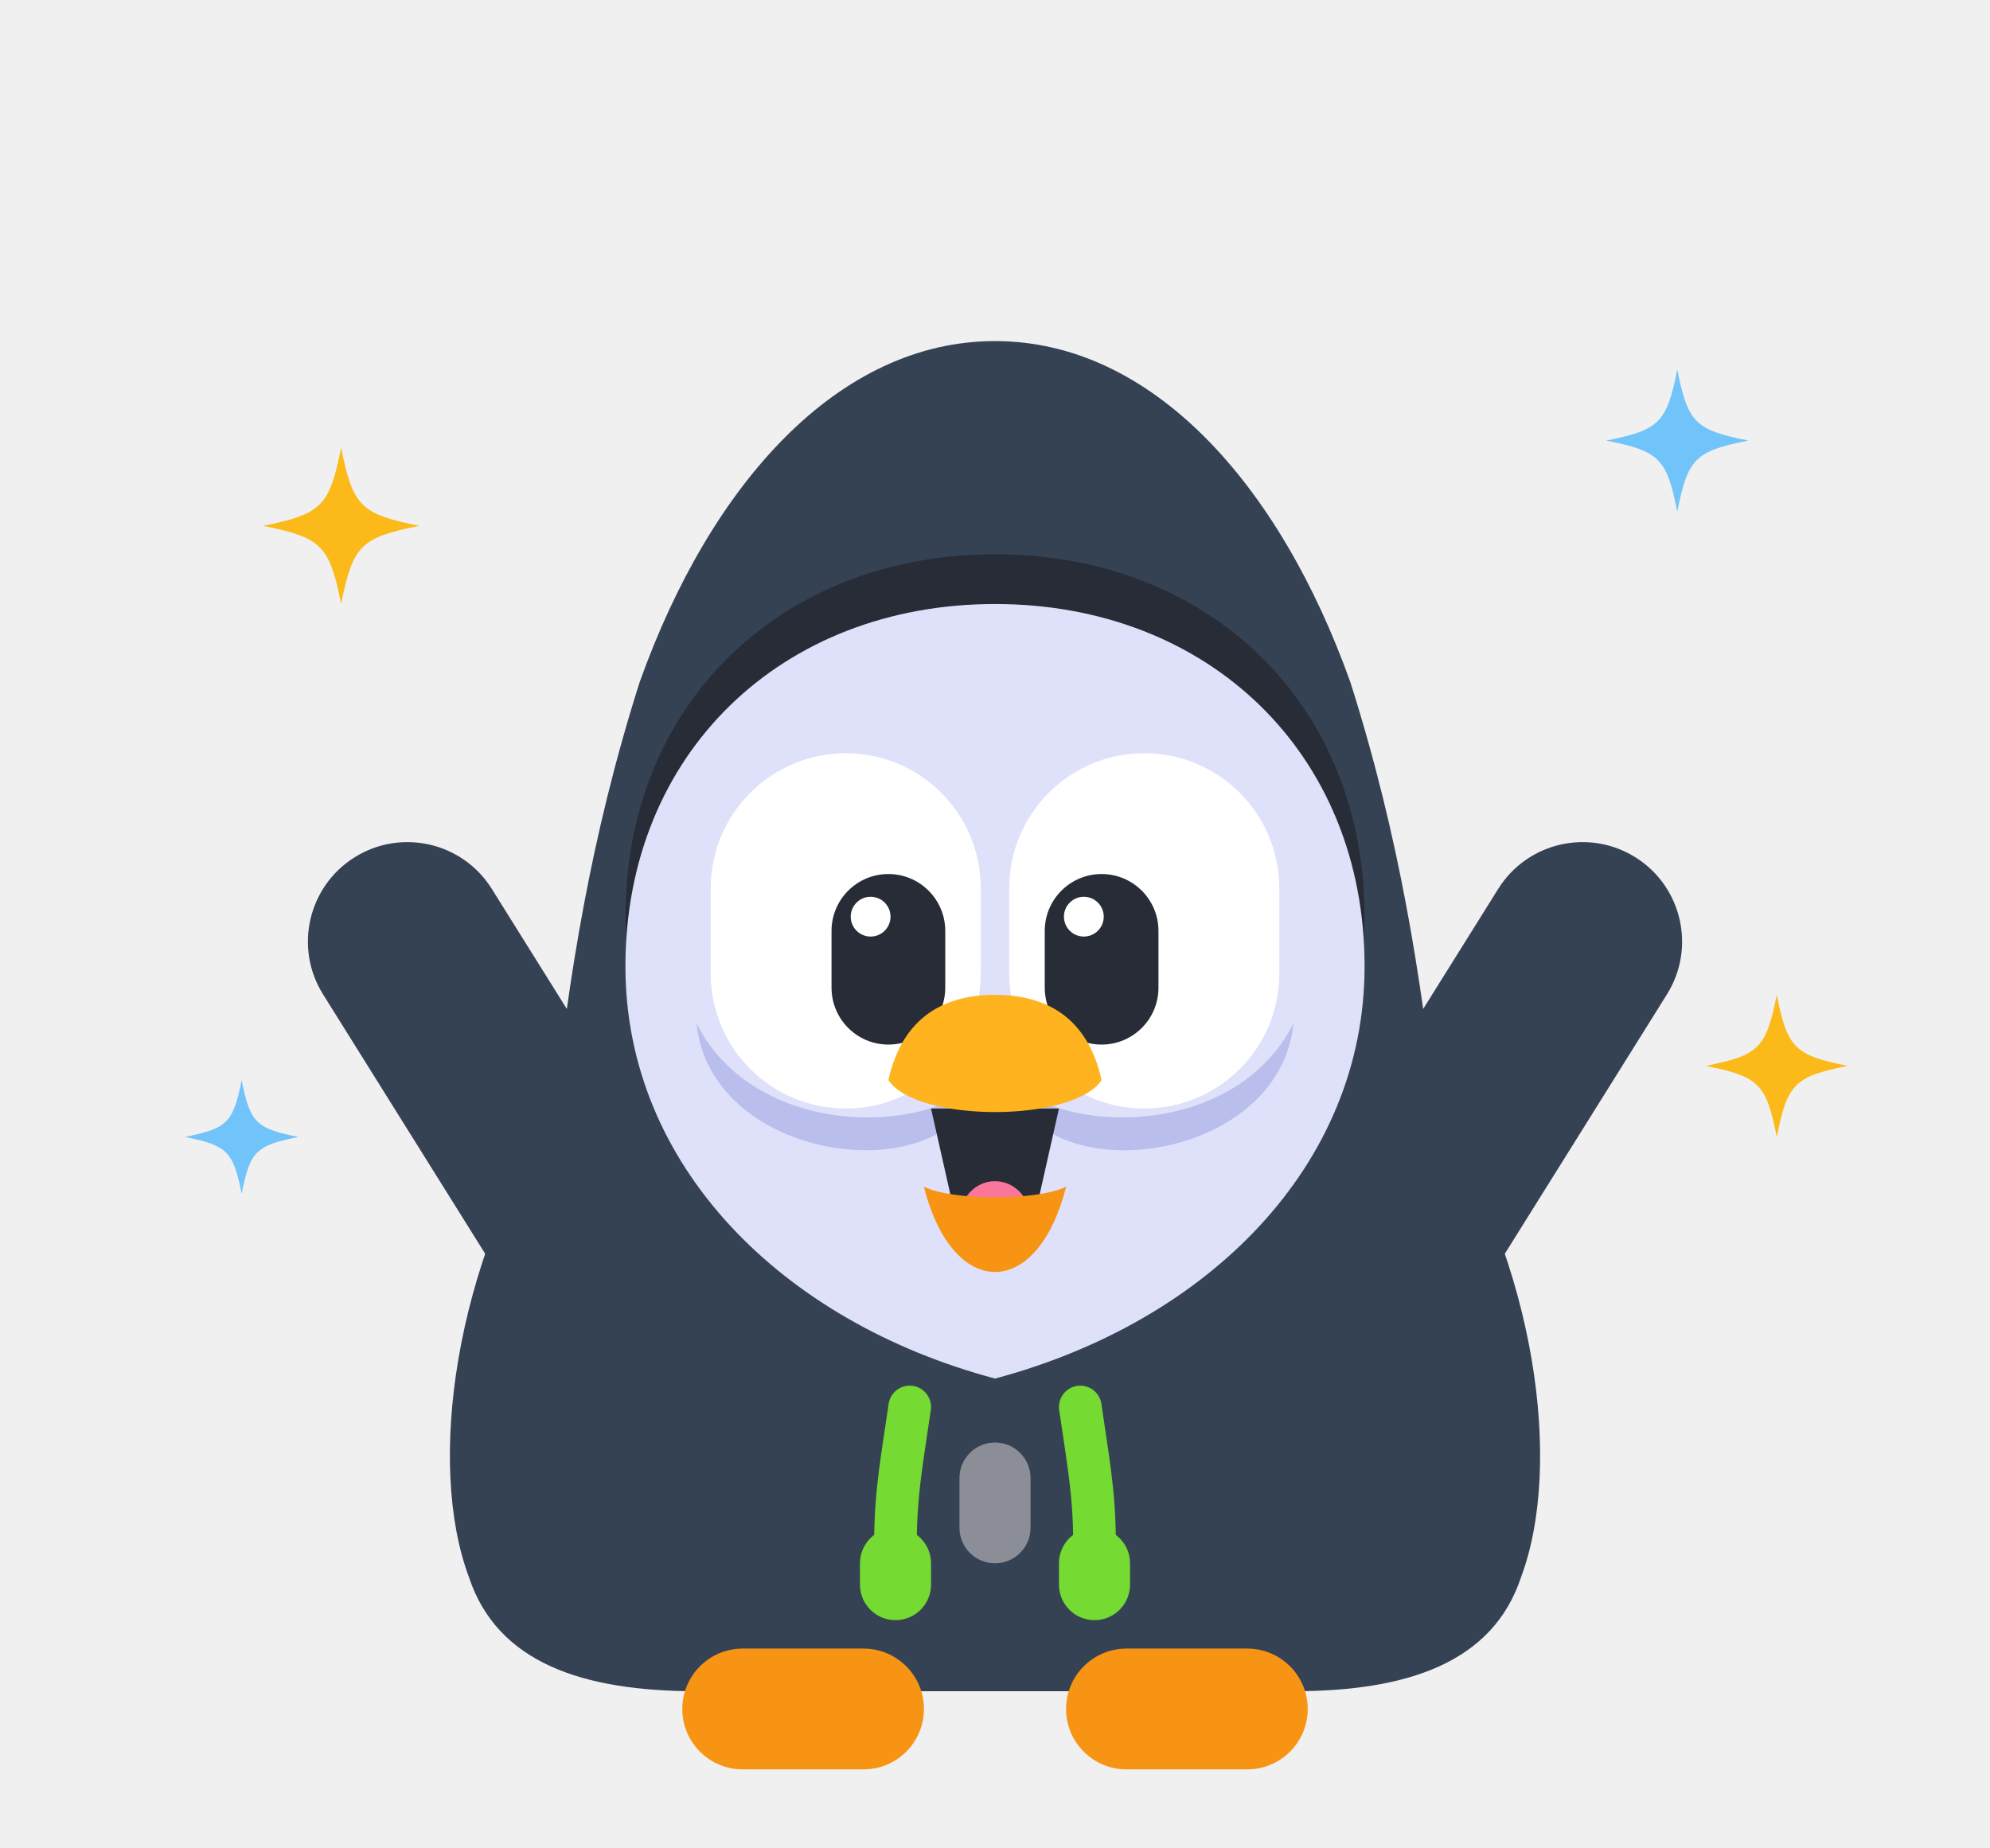
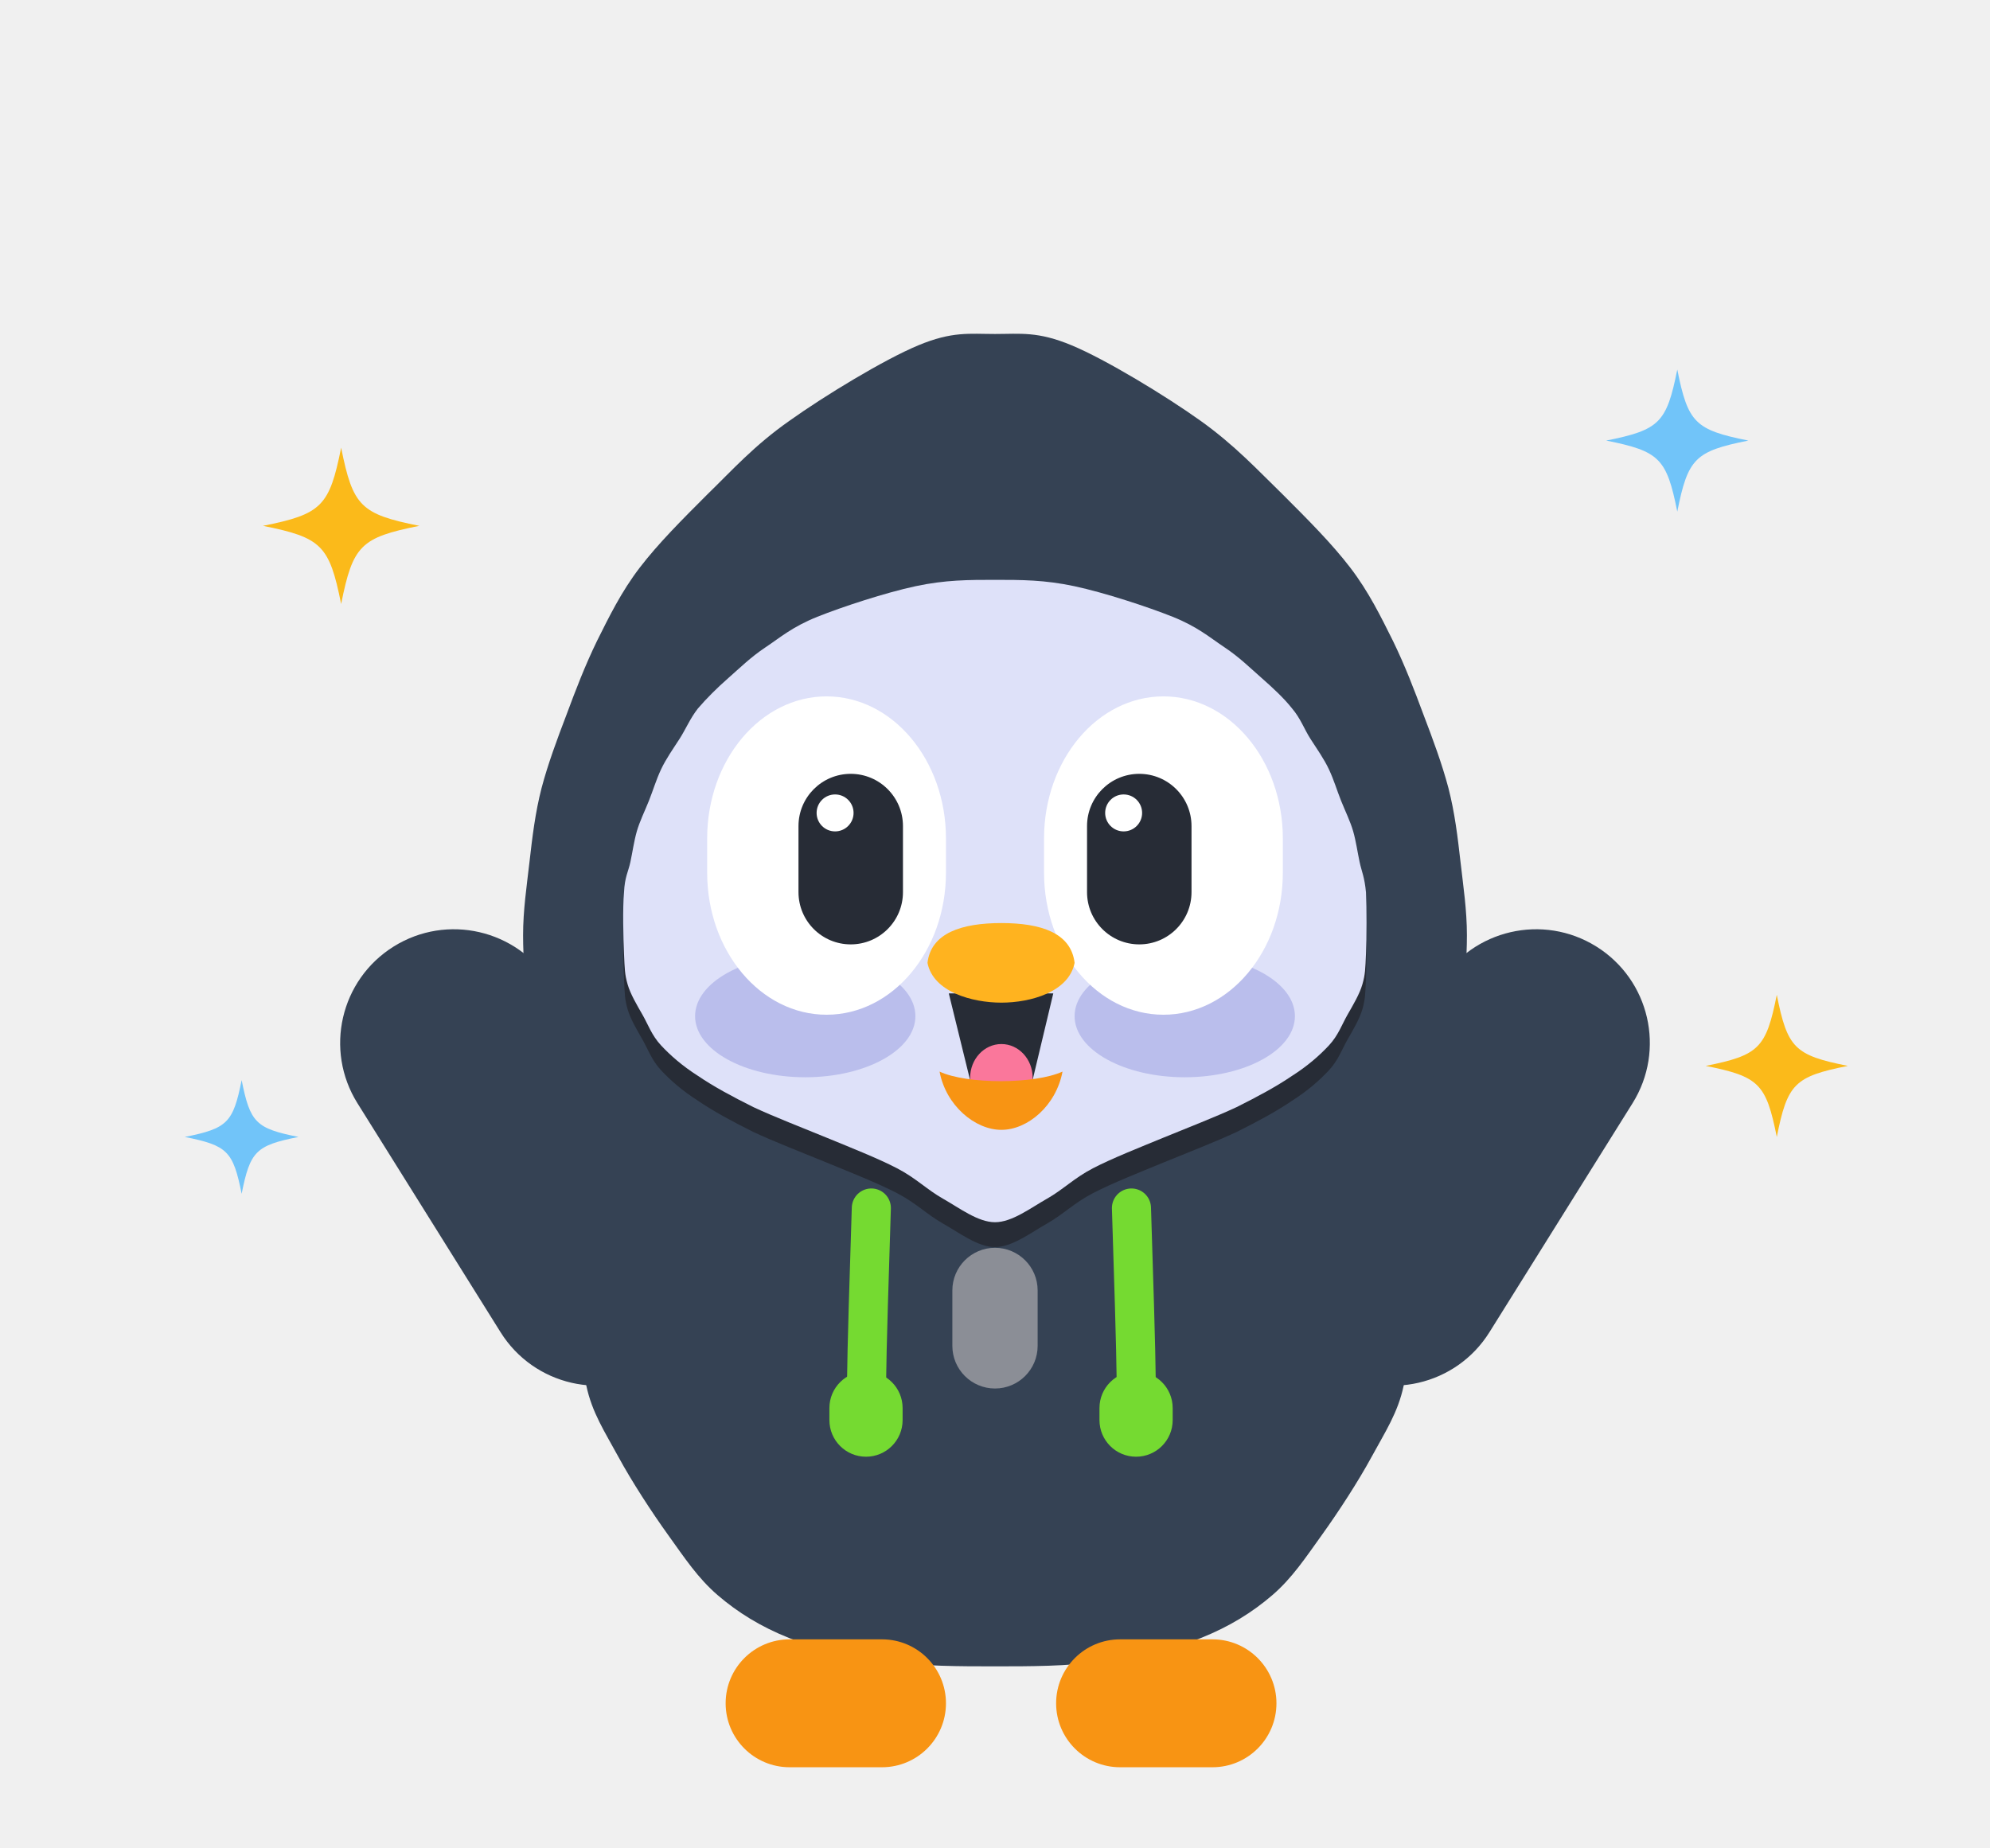
<svg xmlns="http://www.w3.org/2000/svg" viewBox="-40 -40 280 260" aria-hidden="true">
  <style>
  .byte-twinkle { transform-box: fill-box; transform-origin: center; animation: byte-twinkle 1.6s ease-in-out infinite }
  @keyframes byte-twinkle { 0%,100% { transform: scale(1) rotate(0) } 50% { transform: scale(.7) rotate(20deg) } }
  .byte-float { animation: byte-float 2.4s ease-in-out infinite }
  @keyframes byte-float { 0%,100% { transform: translateY(0) } 50% { transform: translateY(-4px) } }
  .byte-smoke { animation: byte-smoke 1.8s ease-out infinite }
  @keyframes byte-smoke { 0% { opacity: 0; transform: translateY(6px) } 25% { opacity: 1 } 100% { opacity: 0; transform: translateY(-10px) } }
  .byte-tear { animation: byte-tear 1.8s ease-in infinite }
  .byte-tear + .byte-tear { animation-delay: .6s }
  @keyframes byte-tear { 0% { opacity: 0; transform: translateY(0) } 15% { opacity: 1; transform: translateY(2px) }
    80% { opacity: 1; transform: translateY(14px) } 100% { opacity: 0; transform: translateY(18px) } }
  @media (prefers-reduced-motion: reduce) {
    .byte-twinkle, .byte-float, .byte-smoke, .byte-tear { animation: none }
    .byte-tear { transform: translateY(2px) }
  }
</style>
  <defs>
    <clipPath id="eyeL-R0">
-       <rect x="60" y="66" width="38" height="50" rx="19" />
+       <rect x="59.5" y="58" width="33.6" height="44.8" rx="16.8" ry="20" />
    </clipPath>
    <clipPath id="eyeR-R0">
-       <rect x="102" y="66" width="38" height="50" rx="19" />
+       <rect x="106.9" y="58" width="33.6" height="44.8" rx="16.8" ry="20" />
    </clipPath>
  </defs>
  <g>
-     <g transform="translate(47 140)">
+     <g transform="translate(44 139)">
      <g transform="rotate(58)">
-         <rect x="-70" y="-14" width="84" height="28" rx="14" fill="#354254" />
+         <rect x="-54" y="-16" width="70" height="32" rx="16" fill="#354254" />
      </g>
    </g>
  </g>
  <g transform="translate(200 0) scale(-1 1)">
-     <g transform="translate(47 140)">
+     <g transform="translate(44 139)">
      <g transform="rotate(58)">
-         <rect x="-70" y="-14" width="84" height="28" rx="14" fill="#354254" />
+         <rect x="-54" y="-16" width="70" height="32" rx="16" fill="#354254" />
      </g>
    </g>
  </g>
-   <path fill="#354254" d="M100 8 C122 8 140 28 150 56 C157 78 160 98 162 116 C176 138 180 166 174 182 C170 194 158 198 142 198 L58 198 C42 198 30 194 26 182 C20 166 24 138 38 116 C40 98 43 78 50 56 C60 28 78 8 100 8 Z" />
-   <path fill="#272C36" transform="translate(0 -7)" d="M100 154 C70 146 48 124 48 96 C48 66 70 45 100 45 C130 45 152 66 152 96 C152 124 130 146 100 154 Z" />
-   <path fill="#DEE1F9" d="M100 154 C70 146 48 124 48 96 C48 66 70 45 100 45 C130 45 152 66 152 96 C152 124 130 146 100 154 Z" />
+   <path fill="#354254" d="M100.0 7.0 C103.6 7.0 106.0 6.6 110.8 8.6 C115.6 10.6 124.0 15.7 128.9 19.2 C133.8 22.7 137.0 26.2 140.5 29.6 C144.0 33.1 147.4 36.5 150.0 39.9 C152.6 43.3 154.3 46.8 156.0 50.2 C157.7 53.7 159.0 57.1 160.3 60.6 C161.6 64.0 162.9 67.5 163.8 70.9 C164.7 74.4 165.1 77.8 165.5 81.3 C165.9 84.8 166.4 88.1 166.4 91.6 C166.4 95.0 166.1 98.9 165.5 102.0 C164.9 105.1 163.9 107.4 162.6 110.0 C161.3 112.6 158.5 114.5 157.5 117.5 C156.5 120.5 156.4 123.9 156.5 128.0 C156.6 132.1 157.8 137.5 158.0 142.0 C158.2 146.5 158.3 151.2 157.5 155.0 C156.7 158.8 154.9 161.5 153.0 165.0 C151.1 168.5 148.3 172.8 146.0 176.0 C143.7 179.2 141.8 182.1 139.0 184.5 C136.2 186.9 133.0 188.9 129.0 190.5 C125.0 192.1 119.8 193.1 115.0 193.8 C110.2 194.5 105.0 194.5 100.0 194.5 C95.0 194.5 89.8 194.5 85.0 193.8 C80.2 193.1 75.0 192.1 71.0 190.5 C67.0 188.9 63.8 186.9 61.0 184.5 C58.2 182.1 56.3 179.2 54.0 176.0 C51.7 172.8 48.9 168.5 47.0 165.0 C45.1 161.5 43.3 158.8 42.5 155.0 C41.7 151.2 41.8 146.5 42.0 142.0 C42.2 137.5 43.4 132.1 43.5 128.0 C43.6 123.9 43.5 120.5 42.5 117.5 C41.5 114.5 38.7 112.6 37.4 110.0 C36.1 107.4 35.1 105.1 34.5 102.0 C33.9 98.9 33.6 95.0 33.6 91.6 C33.6 88.1 34.1 84.8 34.5 81.3 C34.9 77.8 35.3 74.4 36.2 70.9 C37.1 67.5 38.4 64.0 39.7 60.6 C41.0 57.1 42.3 53.7 44.0 50.2 C45.7 46.8 47.4 43.3 50.0 39.9 C52.6 36.5 56.0 33.1 59.5 29.6 C63.0 26.2 66.1 22.7 71.1 19.2 C76.0 15.7 84.4 10.6 89.2 8.6 C94.0 6.6 96.4 7.0 100.0 7.0 Z" />
+   <path fill="#272C36" transform="translate(0 3.5)" d="M100.0 41.6 C103.7 41.6 107.0 41.6 111.2 42.5 C115.4 43.4 121.5 45.4 125.0 46.8 C128.5 48.2 130.2 49.7 132.3 51.1 C134.4 52.5 135.9 54.0 137.5 55.4 C139.1 56.8 140.7 58.3 141.8 59.7 C143.0 61.1 143.5 62.6 144.4 64.0 C145.3 65.4 146.3 66.8 147.0 68.3 C147.7 69.8 148.1 71.2 148.7 72.7 C149.3 74.2 150.0 75.6 150.4 77.0 C150.8 78.4 151.0 79.9 151.3 81.3 C151.6 82.7 152.0 83.4 152.2 85.6 C152.3 87.8 152.3 92.0 152.2 94.2 C152.1 96.4 152.1 97.1 151.7 98.5 C151.3 99.9 150.4 101.4 149.6 102.8 C148.8 104.2 148.3 105.7 147.0 107.1 C145.7 108.5 144.0 110.0 141.8 111.4 C139.6 112.9 137.0 114.3 134.0 115.8 C131.0 117.2 127.1 118.7 123.7 120.1 C120.3 121.5 116.5 123.0 113.8 124.4 C111.1 125.8 109.6 127.4 107.3 128.7 C105.0 130.0 102.4 132.0 100.0 132.0 C97.6 132.0 95.0 130.0 92.7 128.7 C90.4 127.4 88.9 125.8 86.2 124.4 C83.5 123.0 79.7 121.5 76.3 120.1 C72.9 118.7 69.0 117.2 66.0 115.8 C63.0 114.3 60.4 112.9 58.2 111.4 C56.0 110.0 54.3 108.5 53.0 107.1 C51.7 105.7 51.2 104.2 50.4 102.8 C49.6 101.4 48.7 99.9 48.3 98.5 C47.9 97.1 47.9 96.4 47.8 94.2 C47.7 92.0 47.6 87.8 47.8 85.6 C47.9 83.4 48.4 82.7 48.7 81.3 C49.0 79.9 49.2 78.4 49.6 77.0 C50.0 75.6 50.7 74.2 51.3 72.7 C51.9 71.2 52.3 69.8 53.0 68.3 C53.7 66.8 54.7 65.4 55.6 64.0 C56.5 62.6 57.1 61.1 58.2 59.7 C59.4 58.3 60.9 56.8 62.5 55.4 C64.1 54.0 65.6 52.5 67.7 51.1 C69.8 49.7 71.5 48.2 75.0 46.8 C78.5 45.4 84.6 43.4 88.8 42.5 C93.0 41.6 96.3 41.6 100.0 41.6 Z" />
+   <path fill="#DEE1F9" d="M100.0 41.6 C103.7 41.6 107.0 41.6 111.2 42.5 C115.4 43.4 121.5 45.4 125.0 46.8 C128.5 48.2 130.2 49.7 132.3 51.1 C134.4 52.5 135.9 54.0 137.5 55.4 C139.1 56.8 140.7 58.3 141.8 59.7 C143.0 61.1 143.5 62.6 144.4 64.0 C145.3 65.4 146.3 66.8 147.0 68.3 C147.7 69.8 148.1 71.2 148.7 72.7 C149.3 74.2 150.0 75.6 150.4 77.0 C150.8 78.4 151.0 79.9 151.3 81.3 C151.6 82.7 152.0 83.4 152.2 85.6 C152.3 87.8 152.3 92.0 152.2 94.2 C152.1 96.4 152.1 97.1 151.7 98.5 C151.3 99.9 150.4 101.4 149.6 102.8 C148.8 104.2 148.3 105.7 147.0 107.1 C145.7 108.5 144.0 110.0 141.8 111.4 C139.6 112.9 137.0 114.3 134.0 115.8 C131.0 117.2 127.1 118.7 123.7 120.1 C120.3 121.5 116.5 123.0 113.8 124.4 C111.1 125.8 109.6 127.4 107.3 128.7 C105.0 130.0 102.4 132.0 100.0 132.0 C97.6 132.0 95.0 130.0 92.7 128.7 C90.4 127.4 88.9 125.8 86.2 124.4 C83.5 123.0 79.7 121.5 76.3 120.1 C72.9 118.7 69.0 117.2 66.0 115.8 C63.0 114.3 60.4 112.9 58.2 111.4 C56.0 110.0 54.3 108.5 53.0 107.1 C51.7 105.7 51.2 104.2 50.4 102.8 C49.6 101.4 48.7 99.9 48.3 98.5 C47.9 97.1 47.9 96.4 47.8 94.2 C47.7 92.0 47.6 87.8 47.8 85.6 C47.9 83.4 48.4 82.7 48.7 81.3 C49.0 79.9 49.2 78.4 49.6 77.0 C50.0 75.6 50.7 74.2 51.3 72.7 C51.9 71.2 52.3 69.8 53.0 68.3 C53.7 66.8 54.7 65.4 55.6 64.0 C56.5 62.6 57.1 61.1 58.2 59.7 C59.4 58.3 60.9 56.8 62.5 55.4 C64.1 54.0 65.6 52.5 67.7 51.1 C69.8 49.7 71.5 48.2 75.0 46.8 C78.5 45.4 84.6 43.4 88.8 42.5 C93.0 41.6 96.3 41.6 100.0 41.6 Z" />
  <g fill="#BABEEC">
-     <path d="M58 104 C60 124 94 128 98 112 C90 120 66 120 58 104 Z" />
-     <path d="M142 104 C140 124 106 128 102 112 C110 120 134 120 142 104 Z" />
+     <ellipse cx="73.3" cy="103" rx="15.5" ry="8.6" />
+     <ellipse cx="126.7" cy="103" rx="15.5" ry="8.6" />
  </g>
  <g>
-     <rect x="60" y="66" width="38" height="50" rx="19" fill="#FFFFFF" />
+     <rect x="59.5" y="58" width="33.6" height="44.8" rx="16.8" ry="20" fill="#FFFFFF" />
    <g clip-path="url(#eyeL-R0)">
-       <g transform="translate(6 2) translate(79 93) scale(1) translate(-79 -93)">
-         <rect x="71" y="81" width="16" height="24" rx="8" fill="#272C36" />
-         <circle cx="76.5" cy="87" r="2.8" fill="#FFFFFF" />
+       <g transform="translate(3.4 0.5) translate(76.3 80.4) scale(1) translate(-76.3 -80.4)">
+         <rect x="68.95" y="68.4" width="14.7" height="24" rx="7.35" fill="#272C36" />
+         <circle cx="74.1" cy="73.9" r="2.6" fill="#FFFFFF" />
      </g>
-       <rect x="44" y="116" width="70" height="70" fill="#DEE1F9" />
-       <rect x="44" y="-4" width="70" height="70" fill="#BABEEC" transform="rotate(0 79 66)" />
+       <rect x="41.3" y="102.8" width="70" height="70" fill="#DEE1F9" />
+       <rect x="41.3" y="-12" width="70" height="70" fill="#BABEEC" transform="rotate(0 76.3 58)" />
    </g>
  </g>
  <g>
-     <rect x="102" y="66" width="38" height="50" rx="19" fill="#FFFFFF" />
+     <rect x="106.9" y="58" width="33.6" height="44.8" rx="16.8" ry="20" fill="#FFFFFF" />
    <g clip-path="url(#eyeR-R0)">
-       <g transform="translate(-6 2) translate(121 93) scale(1) translate(-121 -93)">
-         <rect x="113" y="81" width="16" height="24" rx="8" fill="#272C36" />
-         <circle cx="118.5" cy="87" r="2.8" fill="#FFFFFF" />
+       <g transform="translate(-3.4 0.5) translate(123.7 80.4) scale(1) translate(-123.7 -80.4)">
+         <rect x="116.35" y="68.4" width="14.7" height="24" rx="7.35" fill="#272C36" />
+         <circle cx="121.5" cy="73.9" r="2.6" fill="#FFFFFF" />
      </g>
-       <rect x="86" y="116" width="70" height="70" fill="#DEE1F9" />
-       <rect x="86" y="-4" width="70" height="70" fill="#BABEEC" transform="rotate(0 121 66)" />
+       <rect x="88.7" y="102.8" width="70" height="70" fill="#DEE1F9" />
+       <rect x="88.7" y="-12" width="70" height="70" fill="#BABEEC" transform="rotate(0 123.7 58)" />
    </g>
  </g>
-   <g transform="translate(0 116) scale(1 2.222222) translate(0 -116)">
-     <path d="M91 116 L109 116 L105 124 C103 126 97 126 95 124 Z" fill="#272C36" />
-     <ellipse cx="100" cy="123" rx="5" ry="2.4" fill="#FA779B" />
+   <g transform="translate(0 99.8) scale(1 2.375) translate(0 -99.8)">
+     <path d="M93.5 99.8 L108.2 99.8 L104.8 105.8 C103.2 107.2 98.6 107.2 97 105.8 Z" fill="#272C36" />
+     <ellipse cx="100.9" cy="104.8" rx="4.4" ry="2" fill="#FA779B" />
  </g>
-   <path d="M90 116 C94 118 106 118 110 116 C108 124 104 128 100 128 C96 128 92 124 90 116 Z" fill="#F89413" transform="translate(0 11)" />
-   <path d="M85 112 C87 103 93 100 100 100 C107 100 113 103 115 112 C111 118 89 118 85 112 Z" fill="#FFB31F" />
-   <g stroke="#75DA31" stroke-width="6" stroke-linecap="round" fill="none">
-     <path d="M88 158 C87 165 86 170 86 177" />
-     <path d="M112 158 C113 165 114 170 114 177" />
+   <path d="M92.2 99.8 C96 101.6 105.6 101.6 109.5 99.8 C108.6 104.6 104.6 108 100.9 108 C97.2 108 93.1 104.6 92.2 99.8 Z" fill="#F89413" transform="translate(0 11)" />
+   <path d="M90.5 95.5 C91 91.3 95.3 89.9 100.9 89.9 C106.5 89.9 110.7 91.3 111.2 95.5 C110.4 99.6 105 101.1 100.9 101.1 C96.8 101.1 91.3 99.6 90.5 95.5 Z" fill="#FFB31F" />
+   <g stroke="#75DA31" stroke-width="5.5" stroke-linecap="round" fill="none">
+     <path d="M82.6 130 C82.3 140 82 148 81.9 156" />
+     <path d="M119.2 130 C119.5 140 119.8 148 119.9 156" />
  </g>
  <g fill="#75DA31">
-     <rect x="81" y="175" width="10" height="13" rx="5" />
-     <rect x="109" y="175" width="10" height="13" rx="5" />
+     <rect x="76.7" y="153" width="10.3" height="12" rx="5.15" />
+     <rect x="114.7" y="153" width="10.3" height="12" rx="5.15" />
  </g>
-   <rect x="95" y="163" width="10" height="17" rx="5" fill="#8B8E96" />
+   <rect x="94" y="135.6" width="12" height="19.8" rx="6" fill="#8B8E96" />
  <g fill="#F89413">
-     <rect x="56" y="192" width="34" height="17" rx="8.5" />
-     <rect x="110" y="192" width="34" height="17" rx="8.5" />
+     <rect x="62.1" y="190.7" width="31" height="18" rx="9" />
+     <rect x="108.6" y="190.7" width="31" height="18" rx="9" />
  </g>
  <g>
    <g transform="translate(8 34) scale(1.1)">
      <path class="byte-twinkle" style="animation-delay:0s" fill="#FBBA1A" d="M0 -10 C1.5 -2.5 2.5 -1.5 10 0 C2.5 1.5 1.5 2.5 0 10 C-1.5 2.5 -2.5 1.5 -10 0 C-2.5 -1.5 -1.5 -2.5 0 -10 Z" />
    </g>
    <g transform="translate(196 22) scale(1)">
      <path class="byte-twinkle" style="animation-delay:0.4s" fill="#71C4F9" d="M0 -10 C1.5 -2.5 2.5 -1.5 10 0 C2.5 1.5 1.5 2.5 0 10 C-1.5 2.5 -2.5 1.5 -10 0 C-2.5 -1.5 -1.5 -2.5 0 -10 Z" />
    </g>
    <g transform="translate(-6 120) scale(0.8)">
      <path class="byte-twinkle" style="animation-delay:0.8s" fill="#71C4F9" d="M0 -10 C1.5 -2.5 2.5 -1.5 10 0 C2.5 1.5 1.5 2.5 0 10 C-1.5 2.5 -2.5 1.5 -10 0 C-2.5 -1.5 -1.5 -2.5 0 -10 Z" />
    </g>
    <g transform="translate(210 110) scale(1)">
      <path class="byte-twinkle" style="animation-delay:0.2s" fill="#FBBA1A" d="M0 -10 C1.5 -2.5 2.5 -1.5 10 0 C2.5 1.5 1.5 2.5 0 10 C-1.5 2.5 -2.5 1.5 -10 0 C-2.5 -1.5 -1.5 -2.5 0 -10 Z" />
    </g>
  </g>
</svg>
